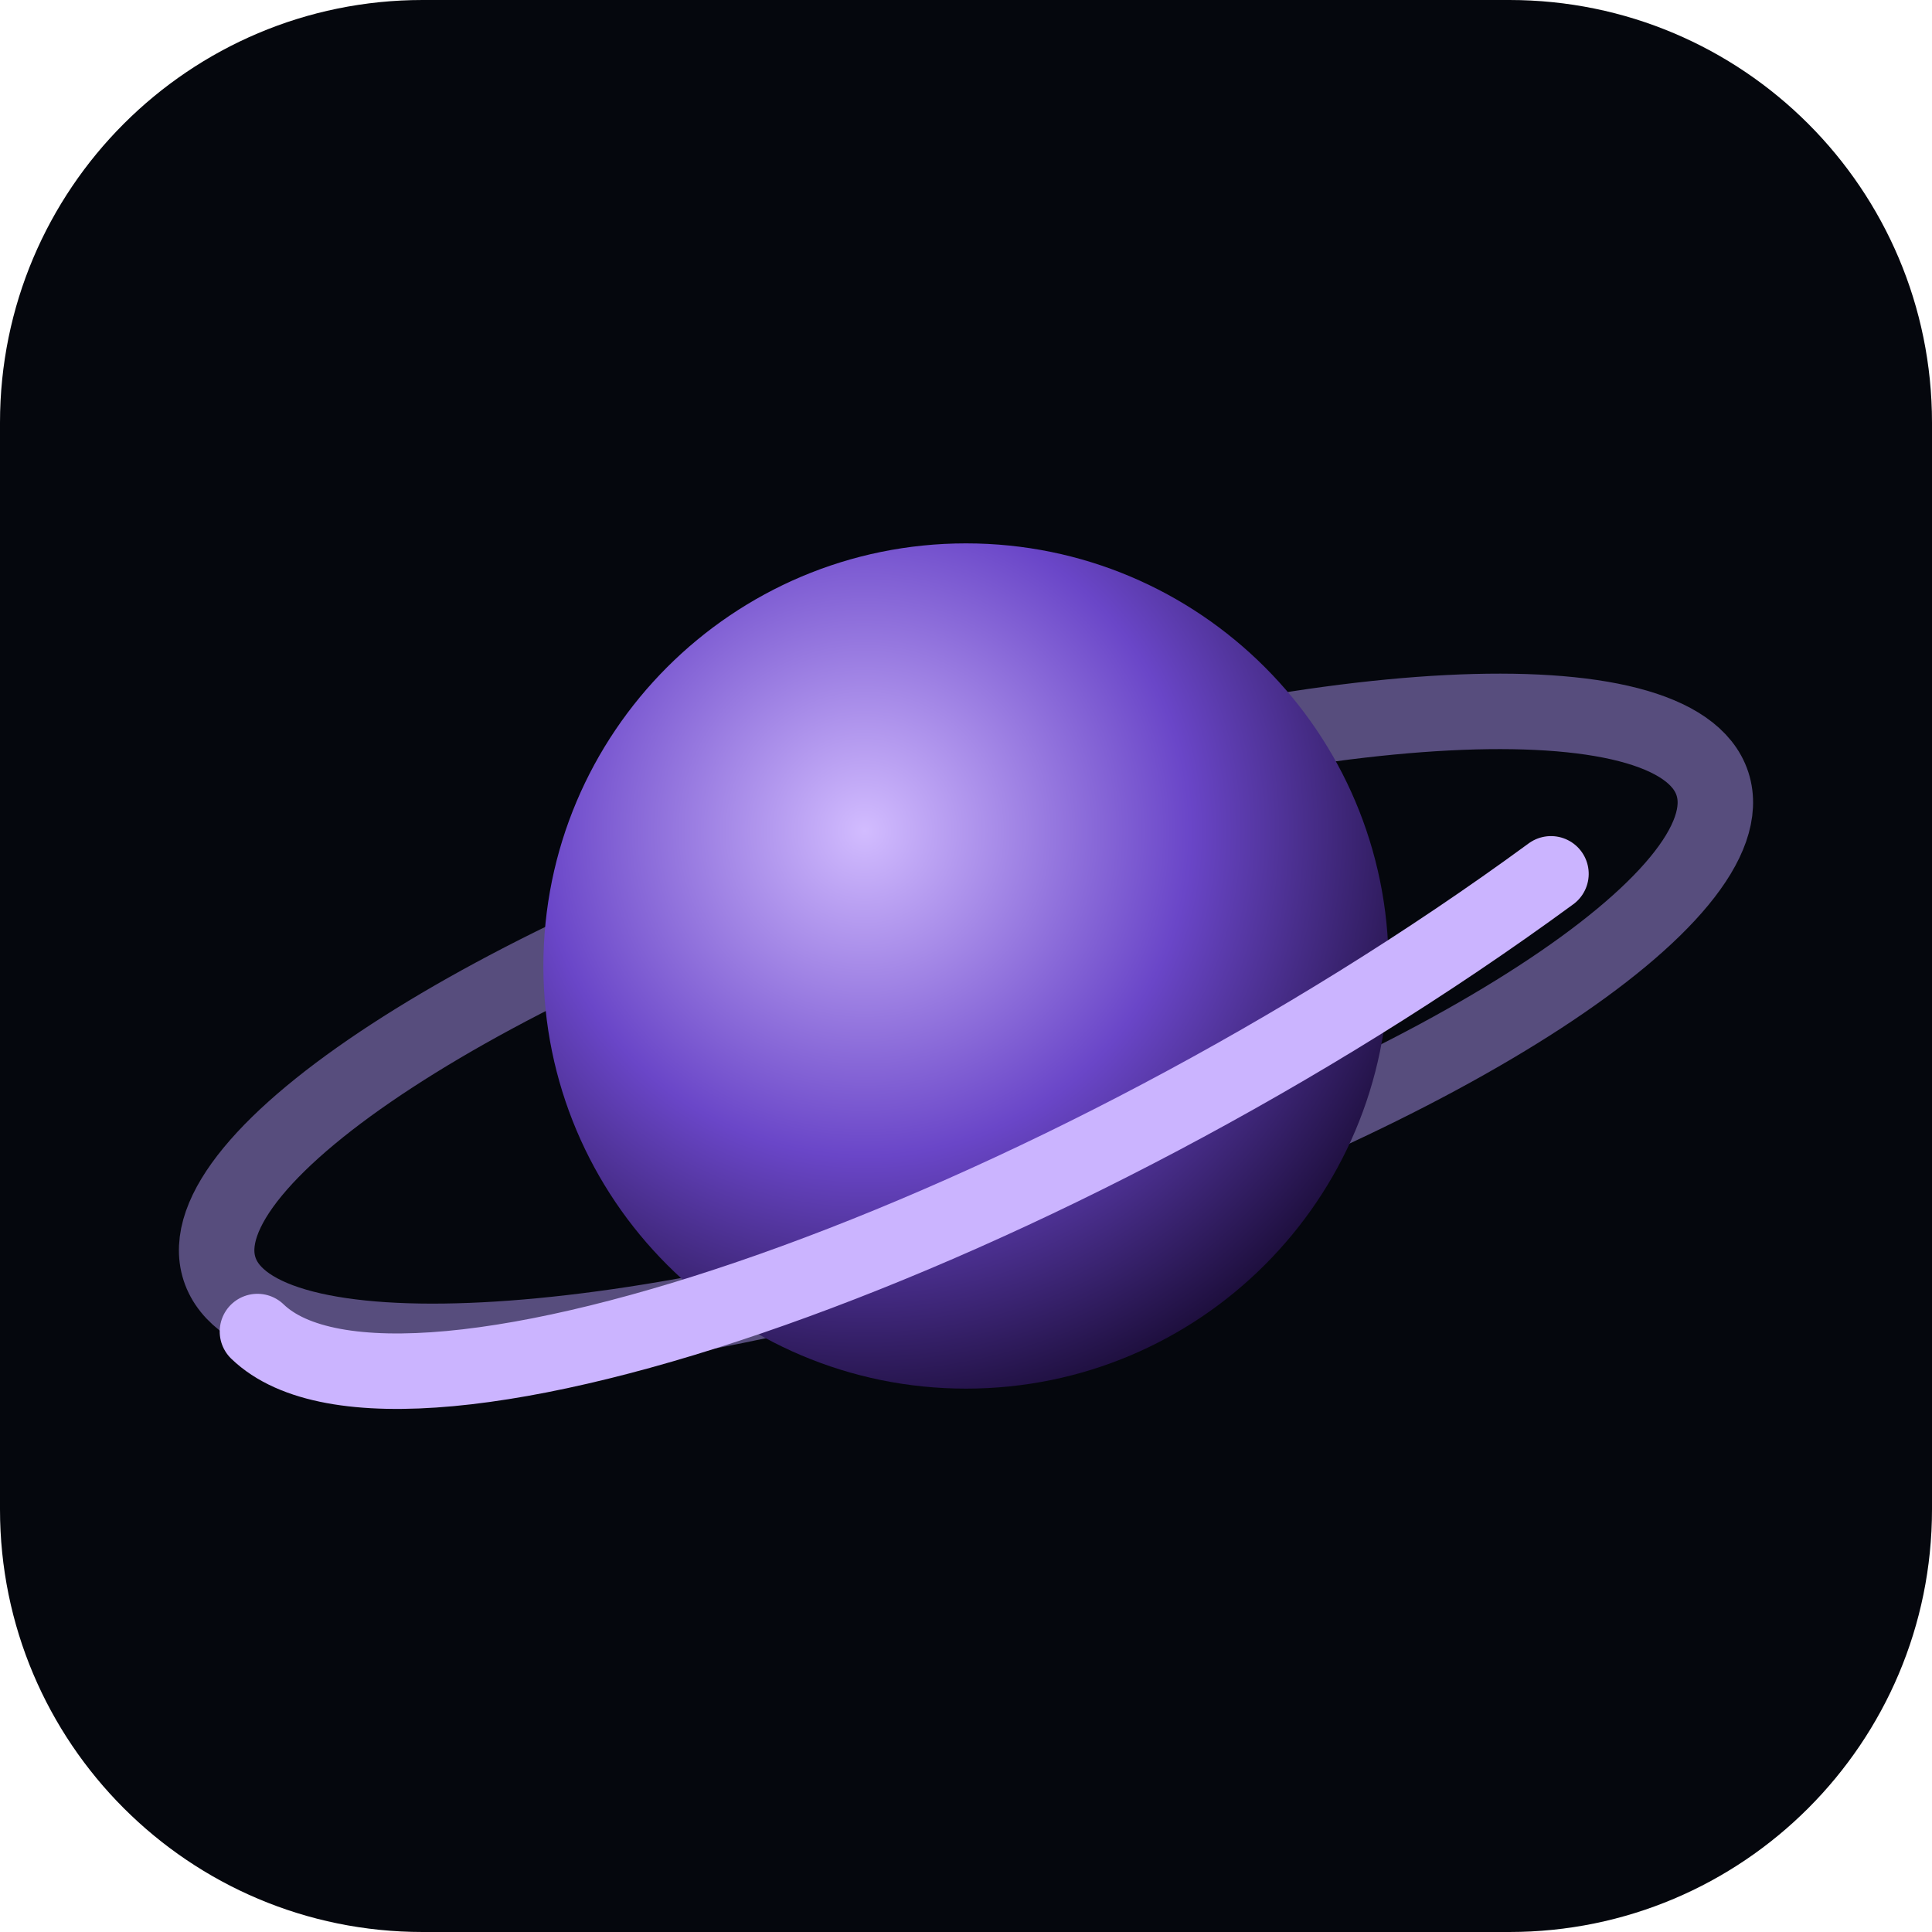
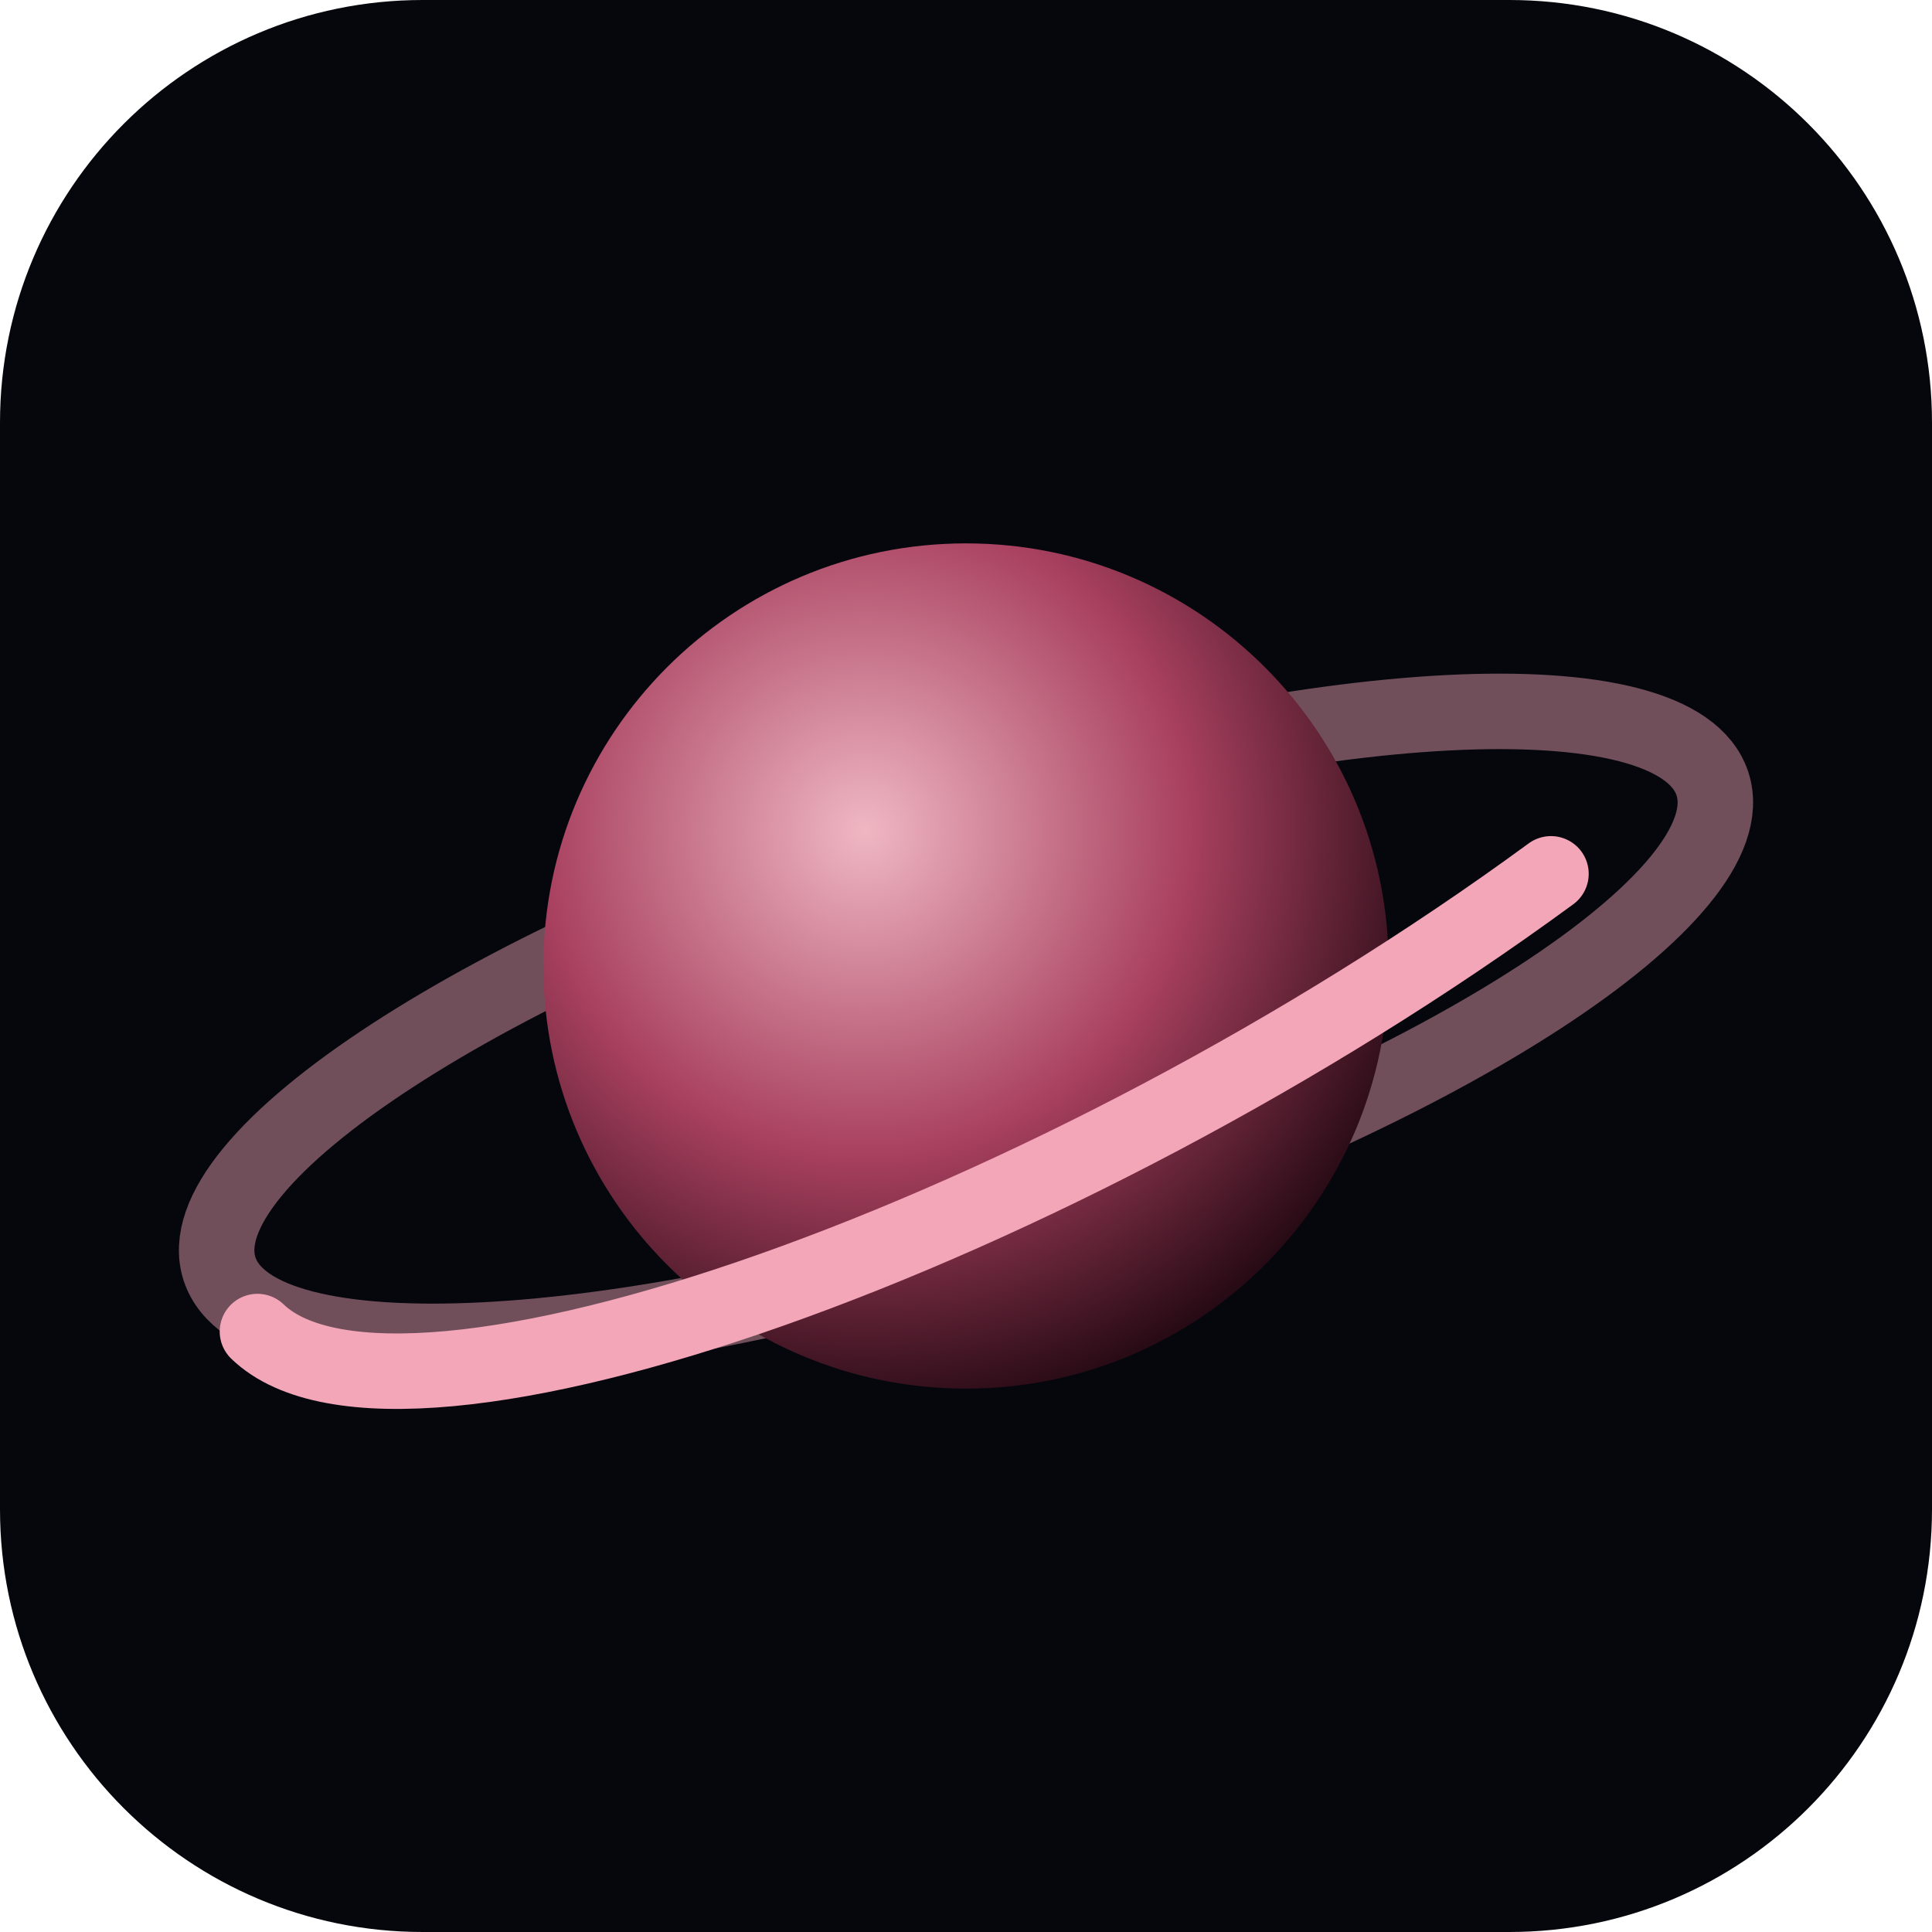
<svg xmlns="http://www.w3.org/2000/svg" viewBox="0 0 64 64">
  <defs>
    <radialGradient id="p" cx="38%" cy="34%" r="70%">
-       <stop offset="0" stop-color="#d2bcff" />
-       <stop offset="0.55" stop-color="#6a46c8" />
-       <stop offset="1" stop-color="#1e0f3e" />
+       <stop offset="0" stop-color="#efb7c3" />
+       <stop offset="0.55" stop-color="#a8405f" />
+       <stop offset="1" stop-color="#260a14" />
    </radialGradient>
  </defs>
  <rect width="64" height="64" rx="14" fill="#05070d" />
-   <ellipse cx="32" cy="34" rx="26" ry="7" fill="none" stroke="#9a86d8" stroke-width="2.5" transform="rotate(-18 32 34)" opacity="0.55" />
+   <ellipse cx="32" cy="34" rx="26" ry="7" fill="none" stroke="#c98a9a" stroke-width="2.5" transform="rotate(-18 32 34)" opacity="0.55" />
  <circle cx="32" cy="32" r="14" fill="url(#p)" />
-   <path d="M7.6 41.6c4.2 5 26.7-.4 44.2-10.6" fill="none" stroke="#cbb4ff" stroke-width="2.5" stroke-linecap="round" transform="rotate(-6 32 34)" />
+   <path d="M7.6 41.6c4.2 5 26.7-.4 44.2-10.6" fill="none" stroke="#f3a6b8" stroke-width="2.5" stroke-linecap="round" transform="rotate(-6 32 34)" />
</svg>
